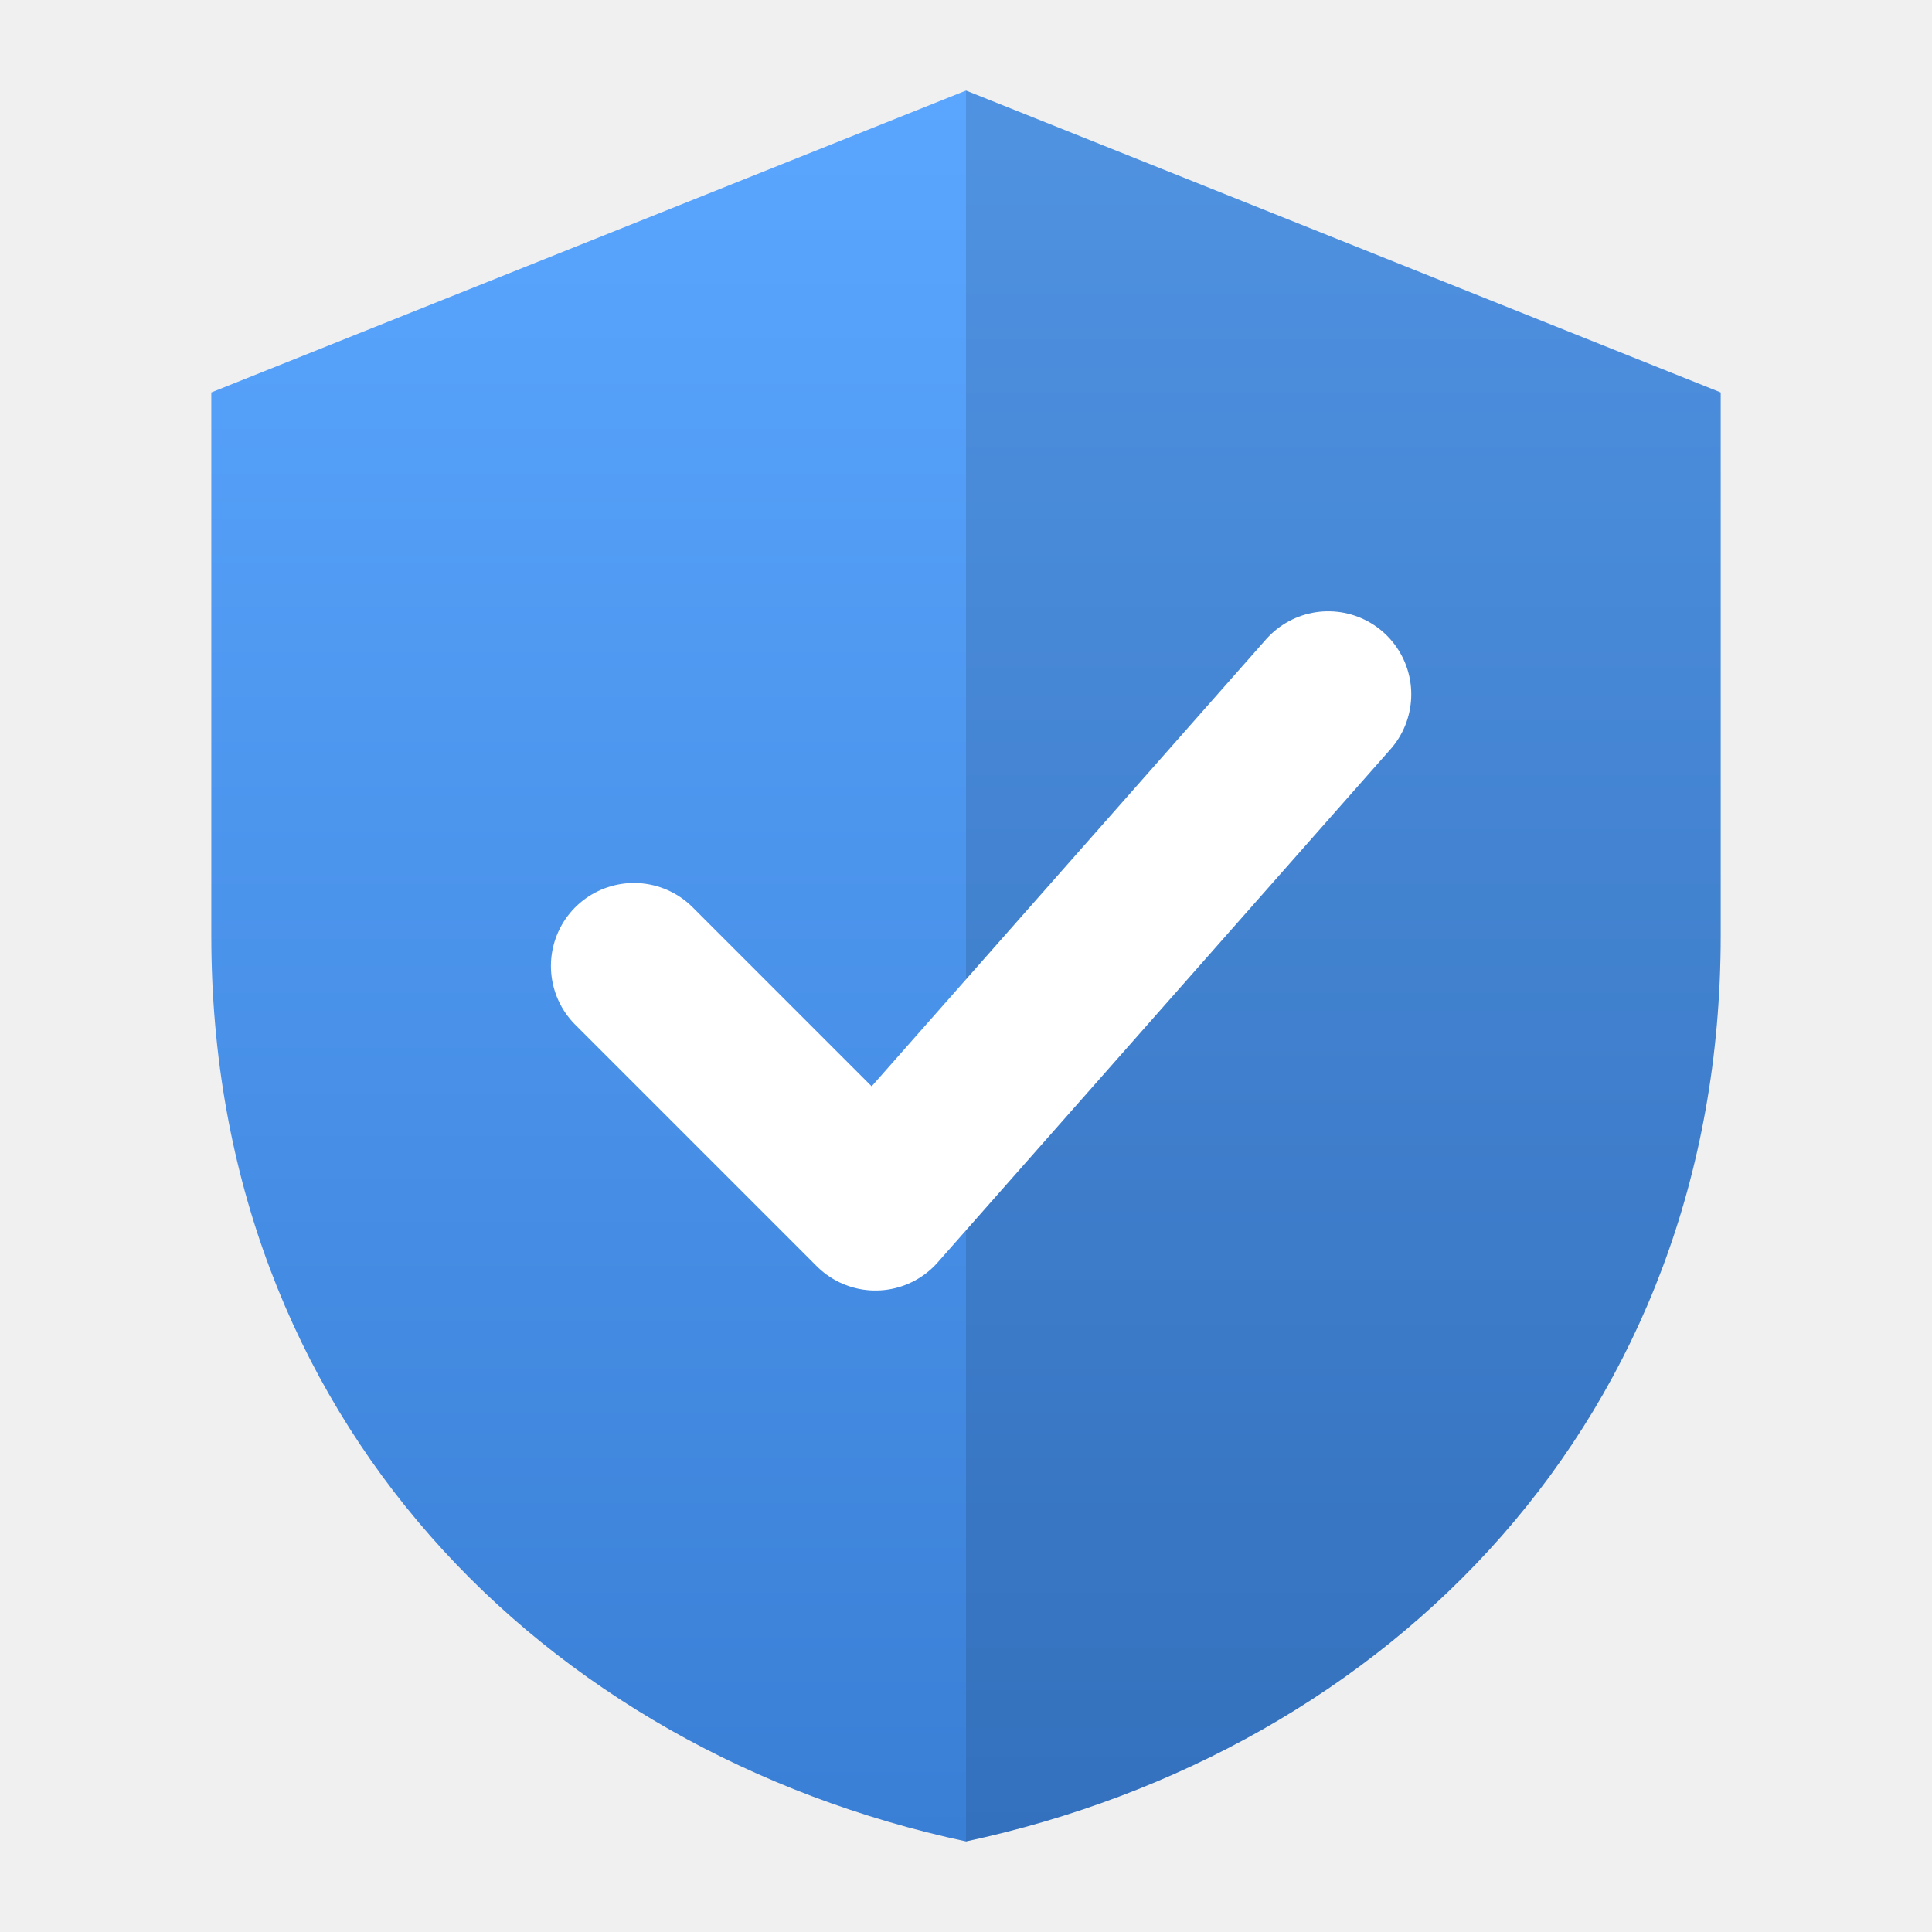
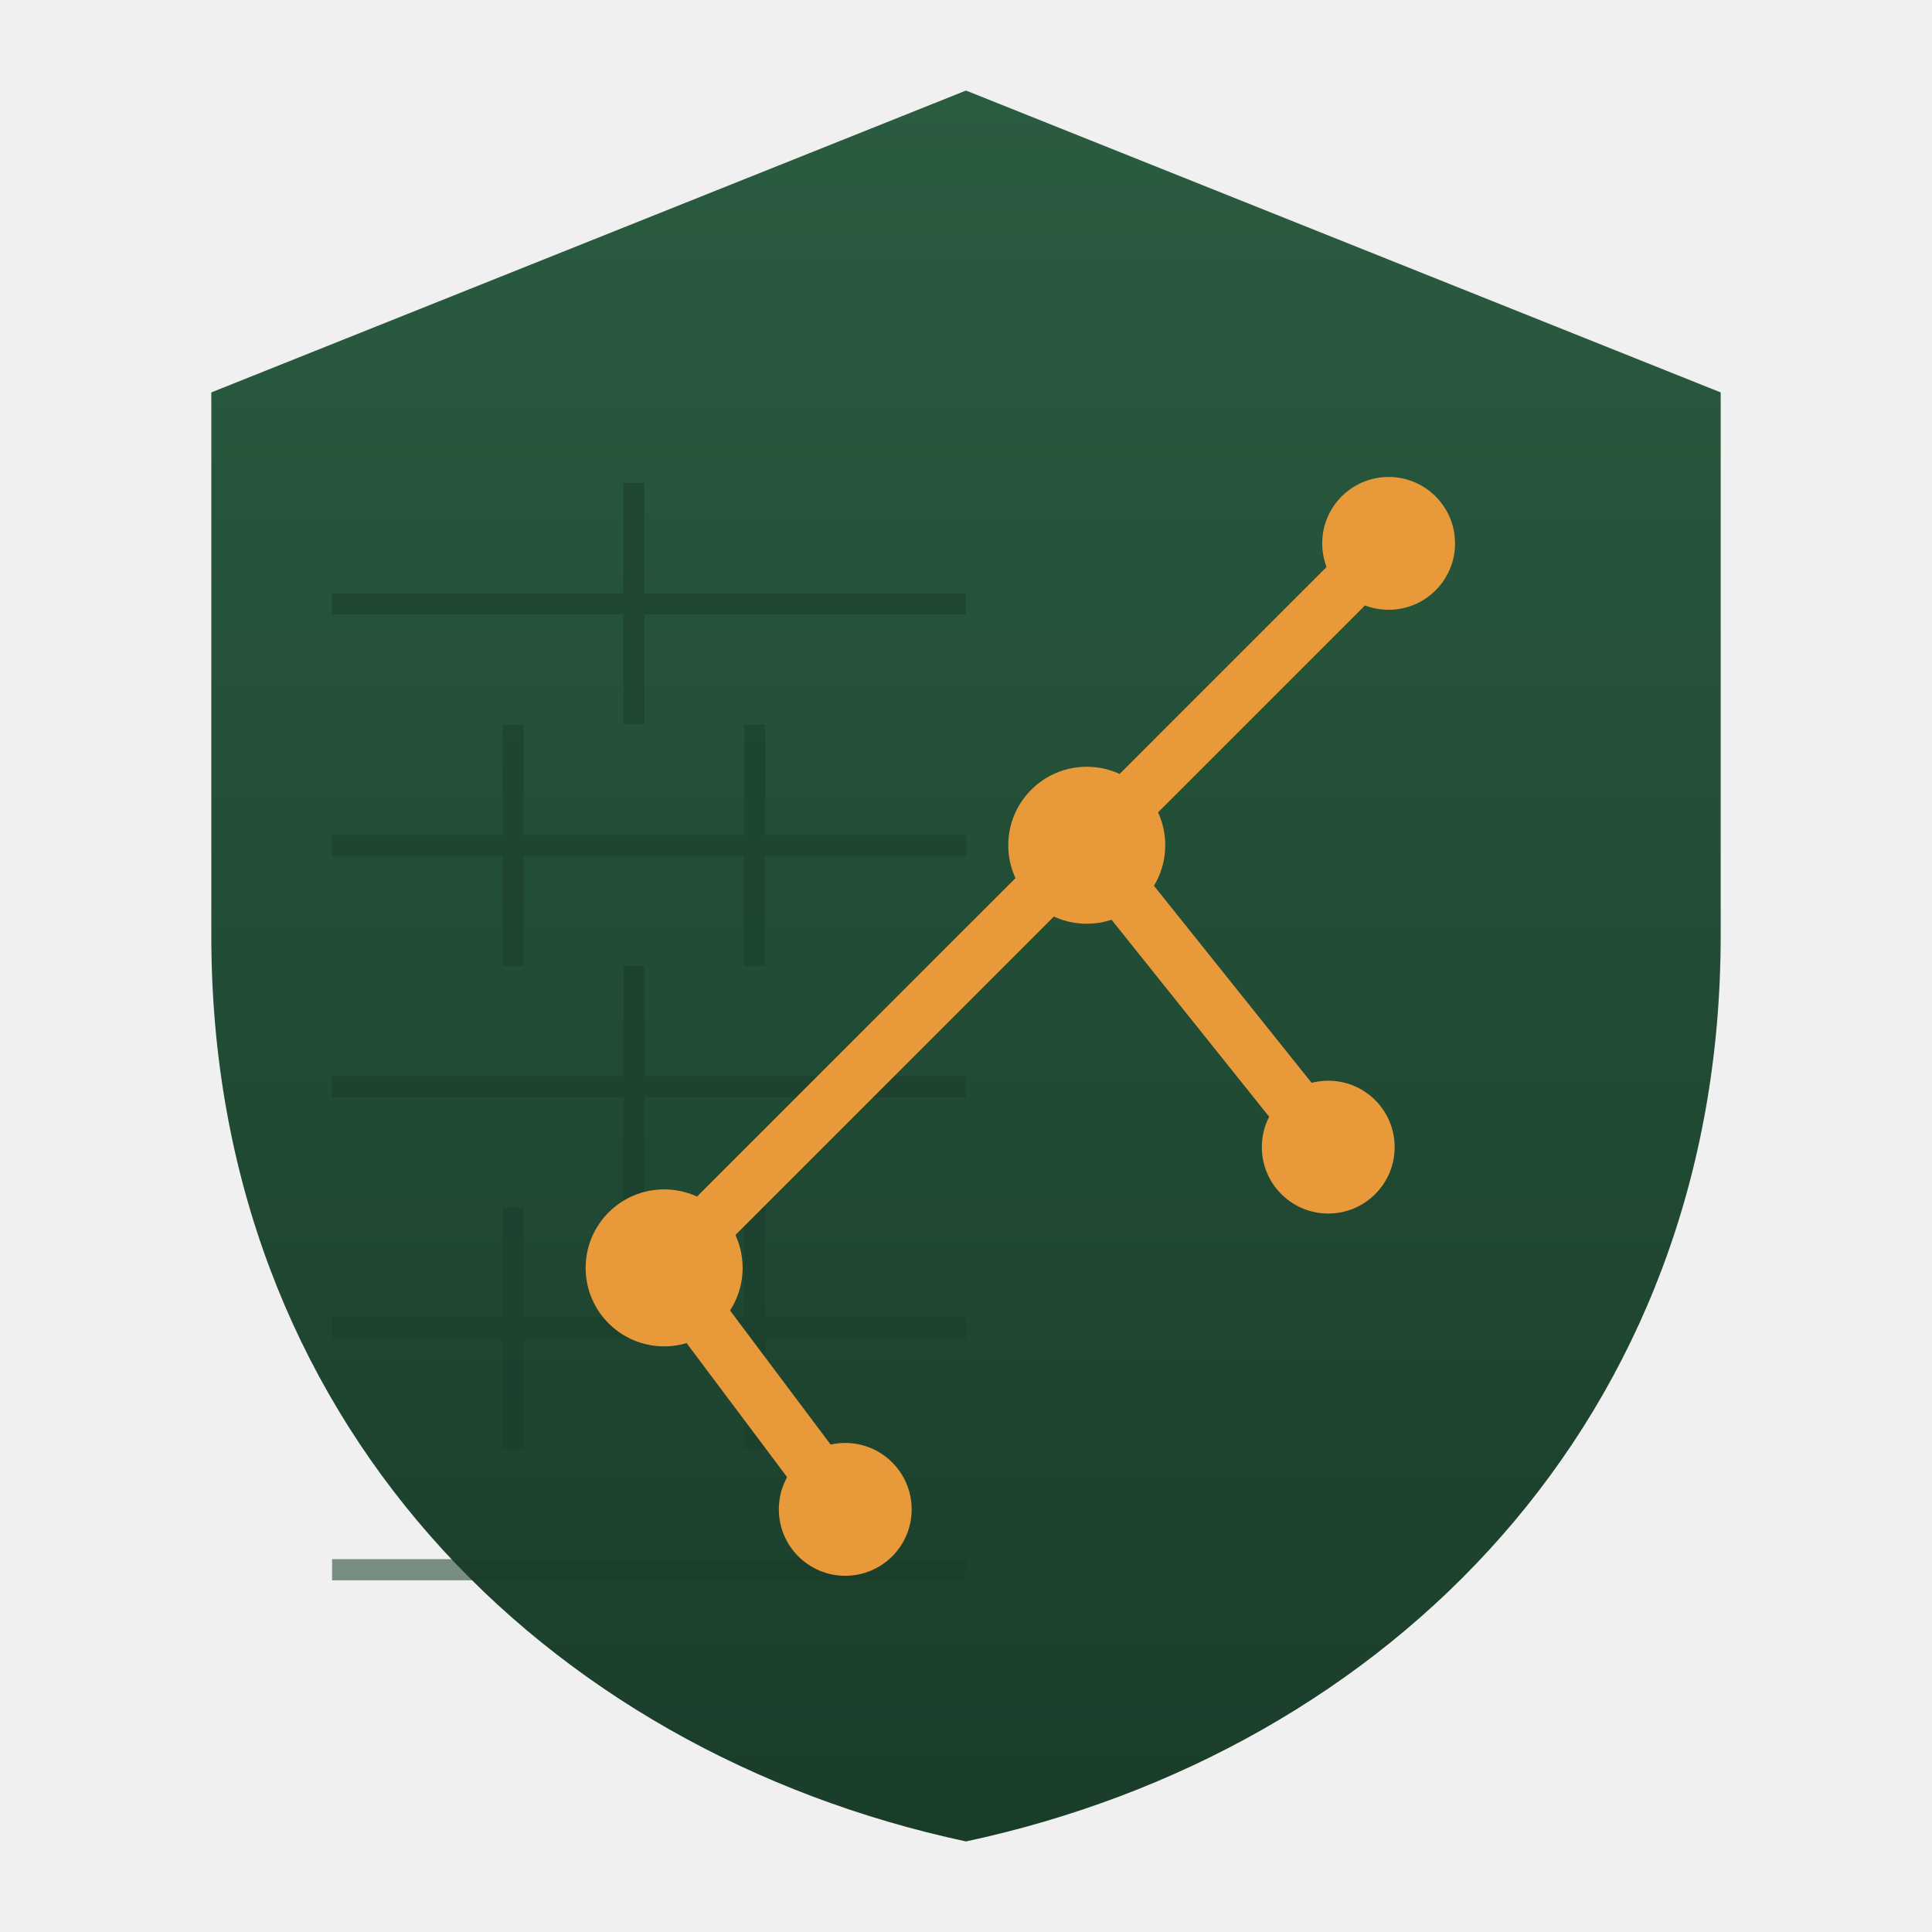
<svg xmlns="http://www.w3.org/2000/svg" viewBox="0 0 64 64" width="64" height="64">
  <defs>
    <linearGradient id="g" x1="0" y1="0" x2="0" y2="1">
-       <stop offset="0" stop-color="#5aa6ff" />
-       <stop offset="1" stop-color="#3a7fd6" />
+       <stop offset="0" stop-color="#2a5c40" />
+       <stop offset="1" stop-color="#1a3d2a" />
    </linearGradient>
  </defs>
  <path d="M32 3 L57 13 V31 C57 47 46 58 32 61 C18 58 7 47 7 31 V13 Z" fill="url(#g)" />
-   <path d="M32 3 L57 13 V31 C57 47 46 58 32 61 Z" fill="#000" opacity="0.12" />
-   <path d="M21 32 l8 8 l15 -17" stroke="#fff" stroke-width="5.5" fill="none" stroke-linecap="round" stroke-linejoin="round" />
+   <g stroke="#1a3d2a" stroke-width="0.7" opacity="0.55">
+     <line x1="11" y1="20" x2="32" y2="20" />
+     <line x1="11" y1="28" x2="32" y2="28" />
+     <line x1="11" y1="36" x2="32" y2="36" />
+     <line x1="11" y1="44" x2="32" y2="44" />
+     <line x1="11" y1="52" x2="32" y2="52" />
+     <line x1="21" y1="16" x2="21" y2="24" />
+     <line x1="17" y1="24" x2="17" y2="32" />
+     <line x1="25" y1="24" x2="25" y2="32" />
+     <line x1="21" y1="32" x2="21" y2="40" />
+     <line x1="17" y1="40" x2="17" y2="48" />
+     <line x1="25" y1="40" x2="25" y2="48" />
+   </g>
+   <g stroke="#e89a3a" stroke-width="1.8" fill="none" stroke-linecap="round">
+     <path d="M22 42 L36 28" />
+     <path d="M36 28 L46 18" />
+     <path d="M36 28 L44 38" />
+     <path d="M22 42 L28 50" />
+   </g>
+   <g fill="#e89a3a">
+     <circle cx="22" cy="42" r="2.6" />
+     <circle cx="36" cy="28" r="2.6" />
+     <circle cx="46" cy="18" r="2.2" />
+     <circle cx="44" cy="38" r="2.2" />
+     <circle cx="28" cy="50" r="2.2" />
+   </g>
</svg>
